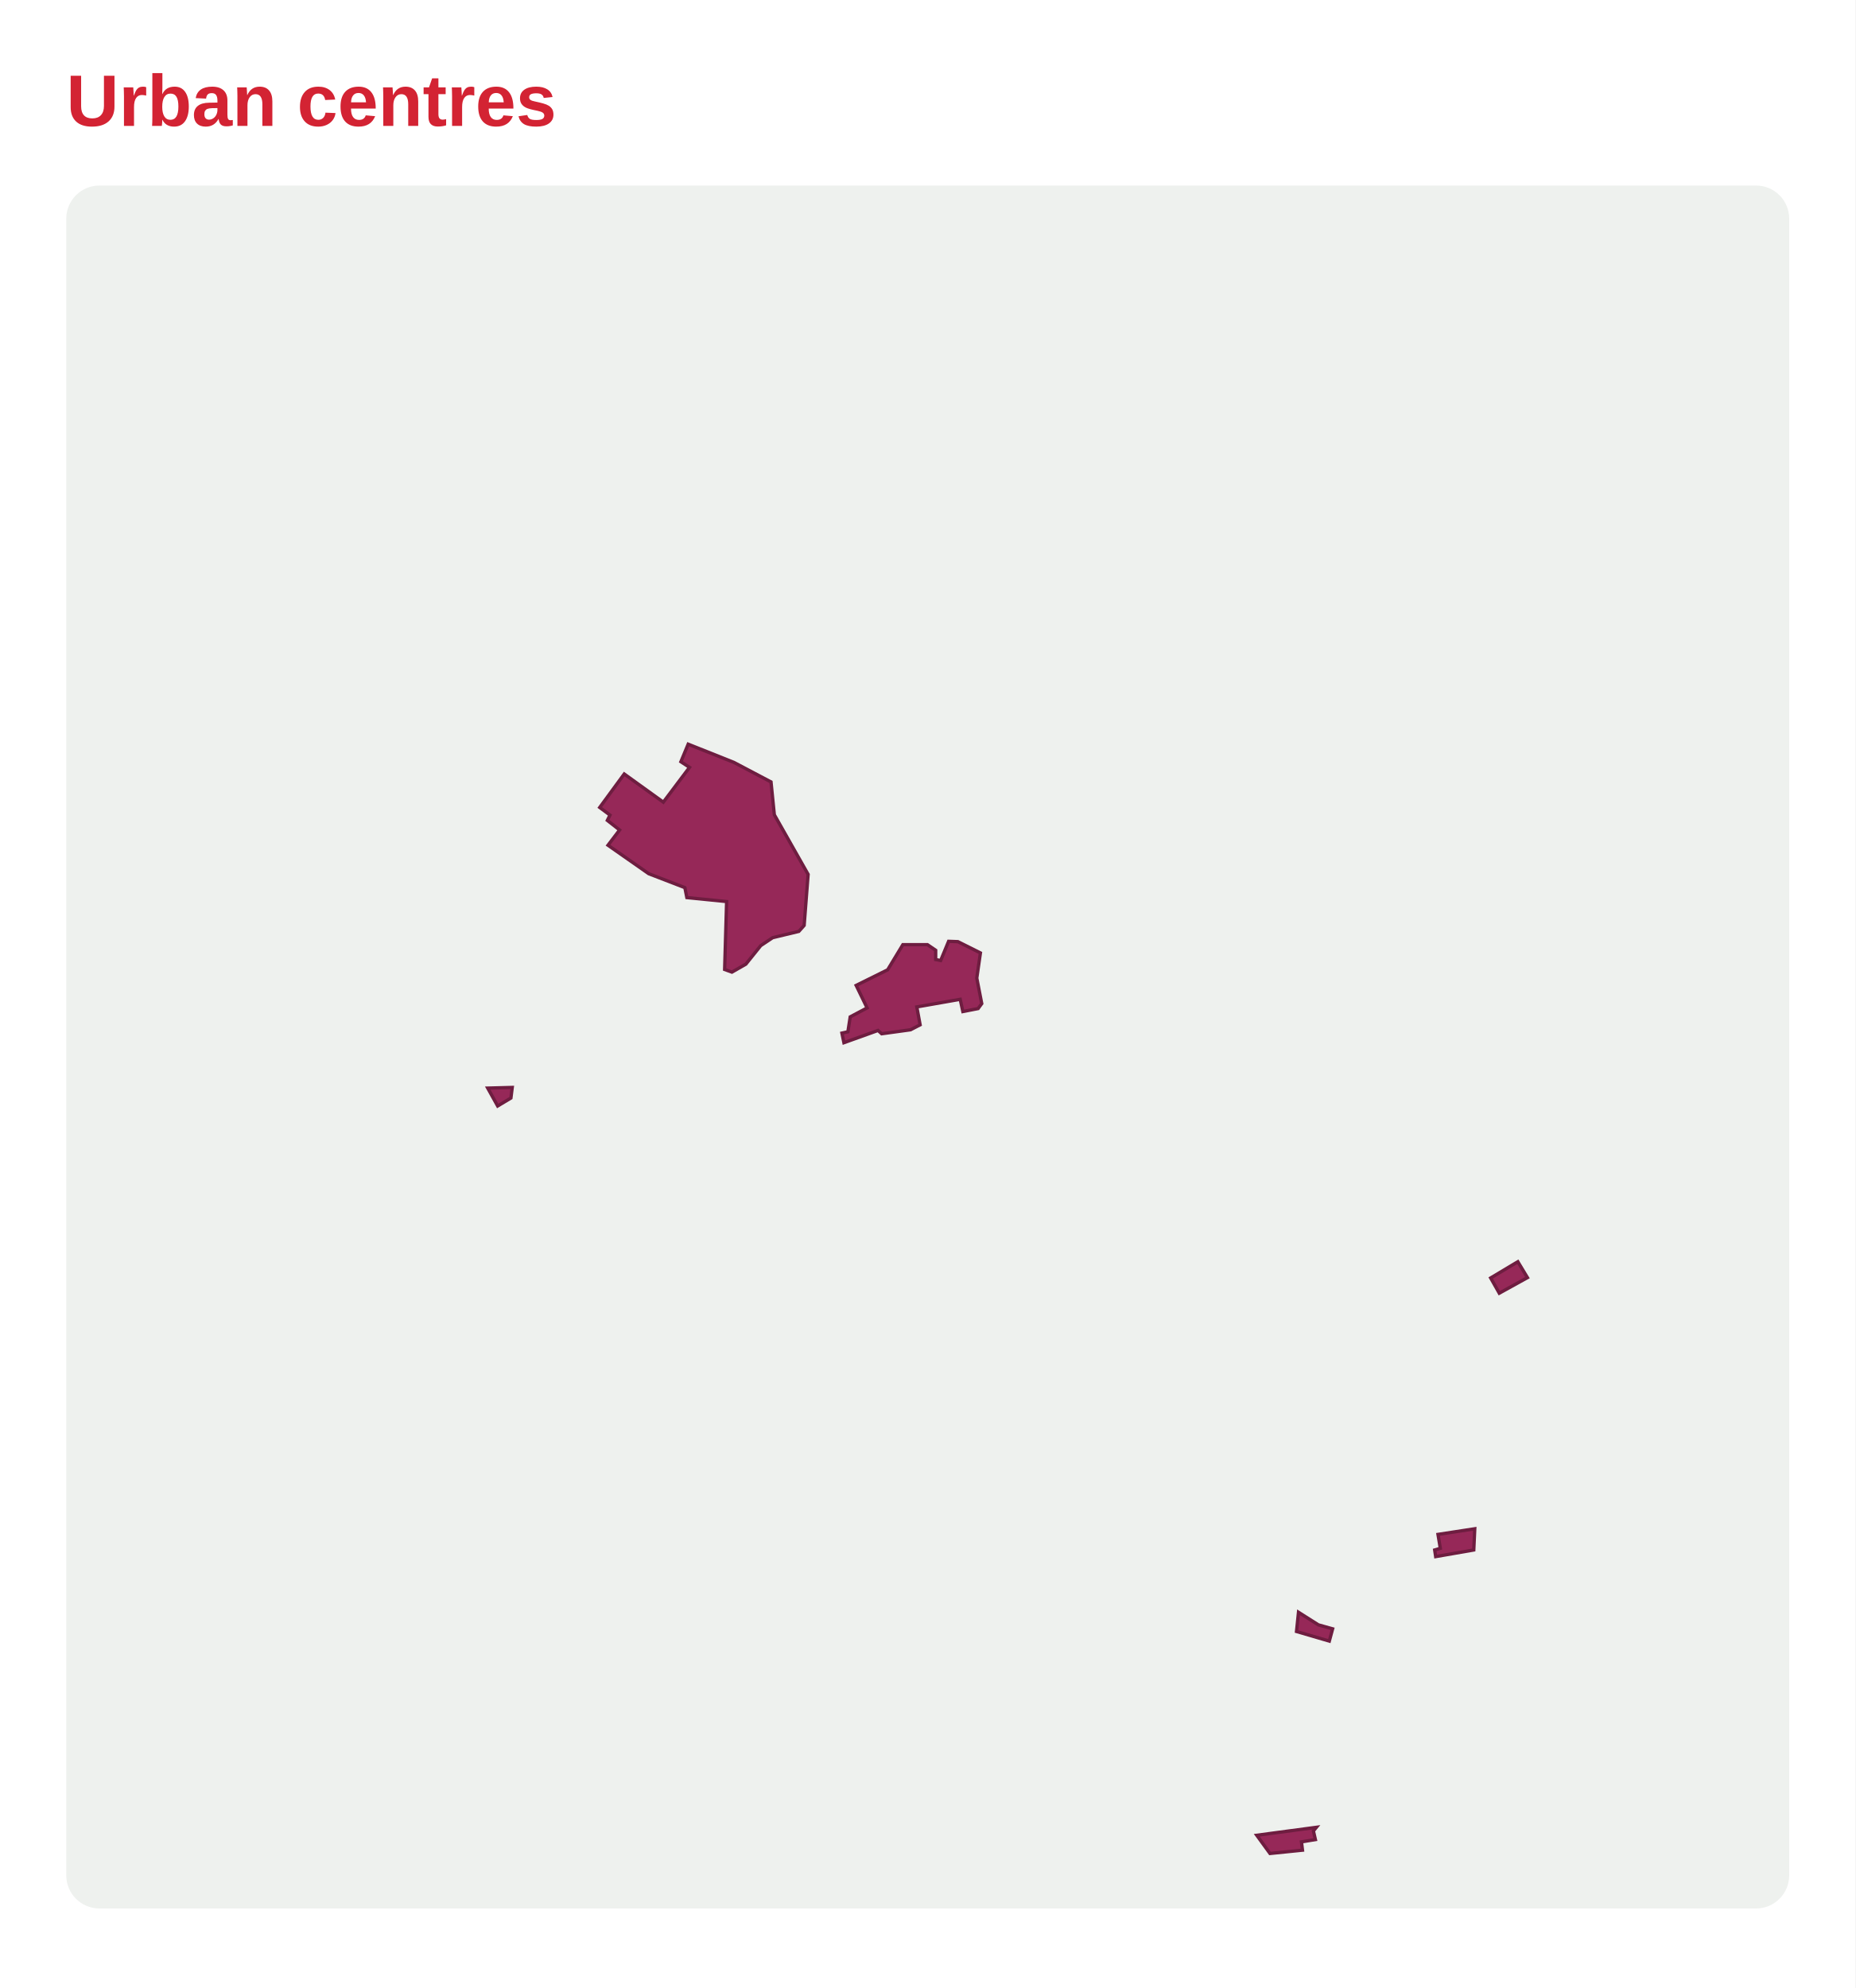
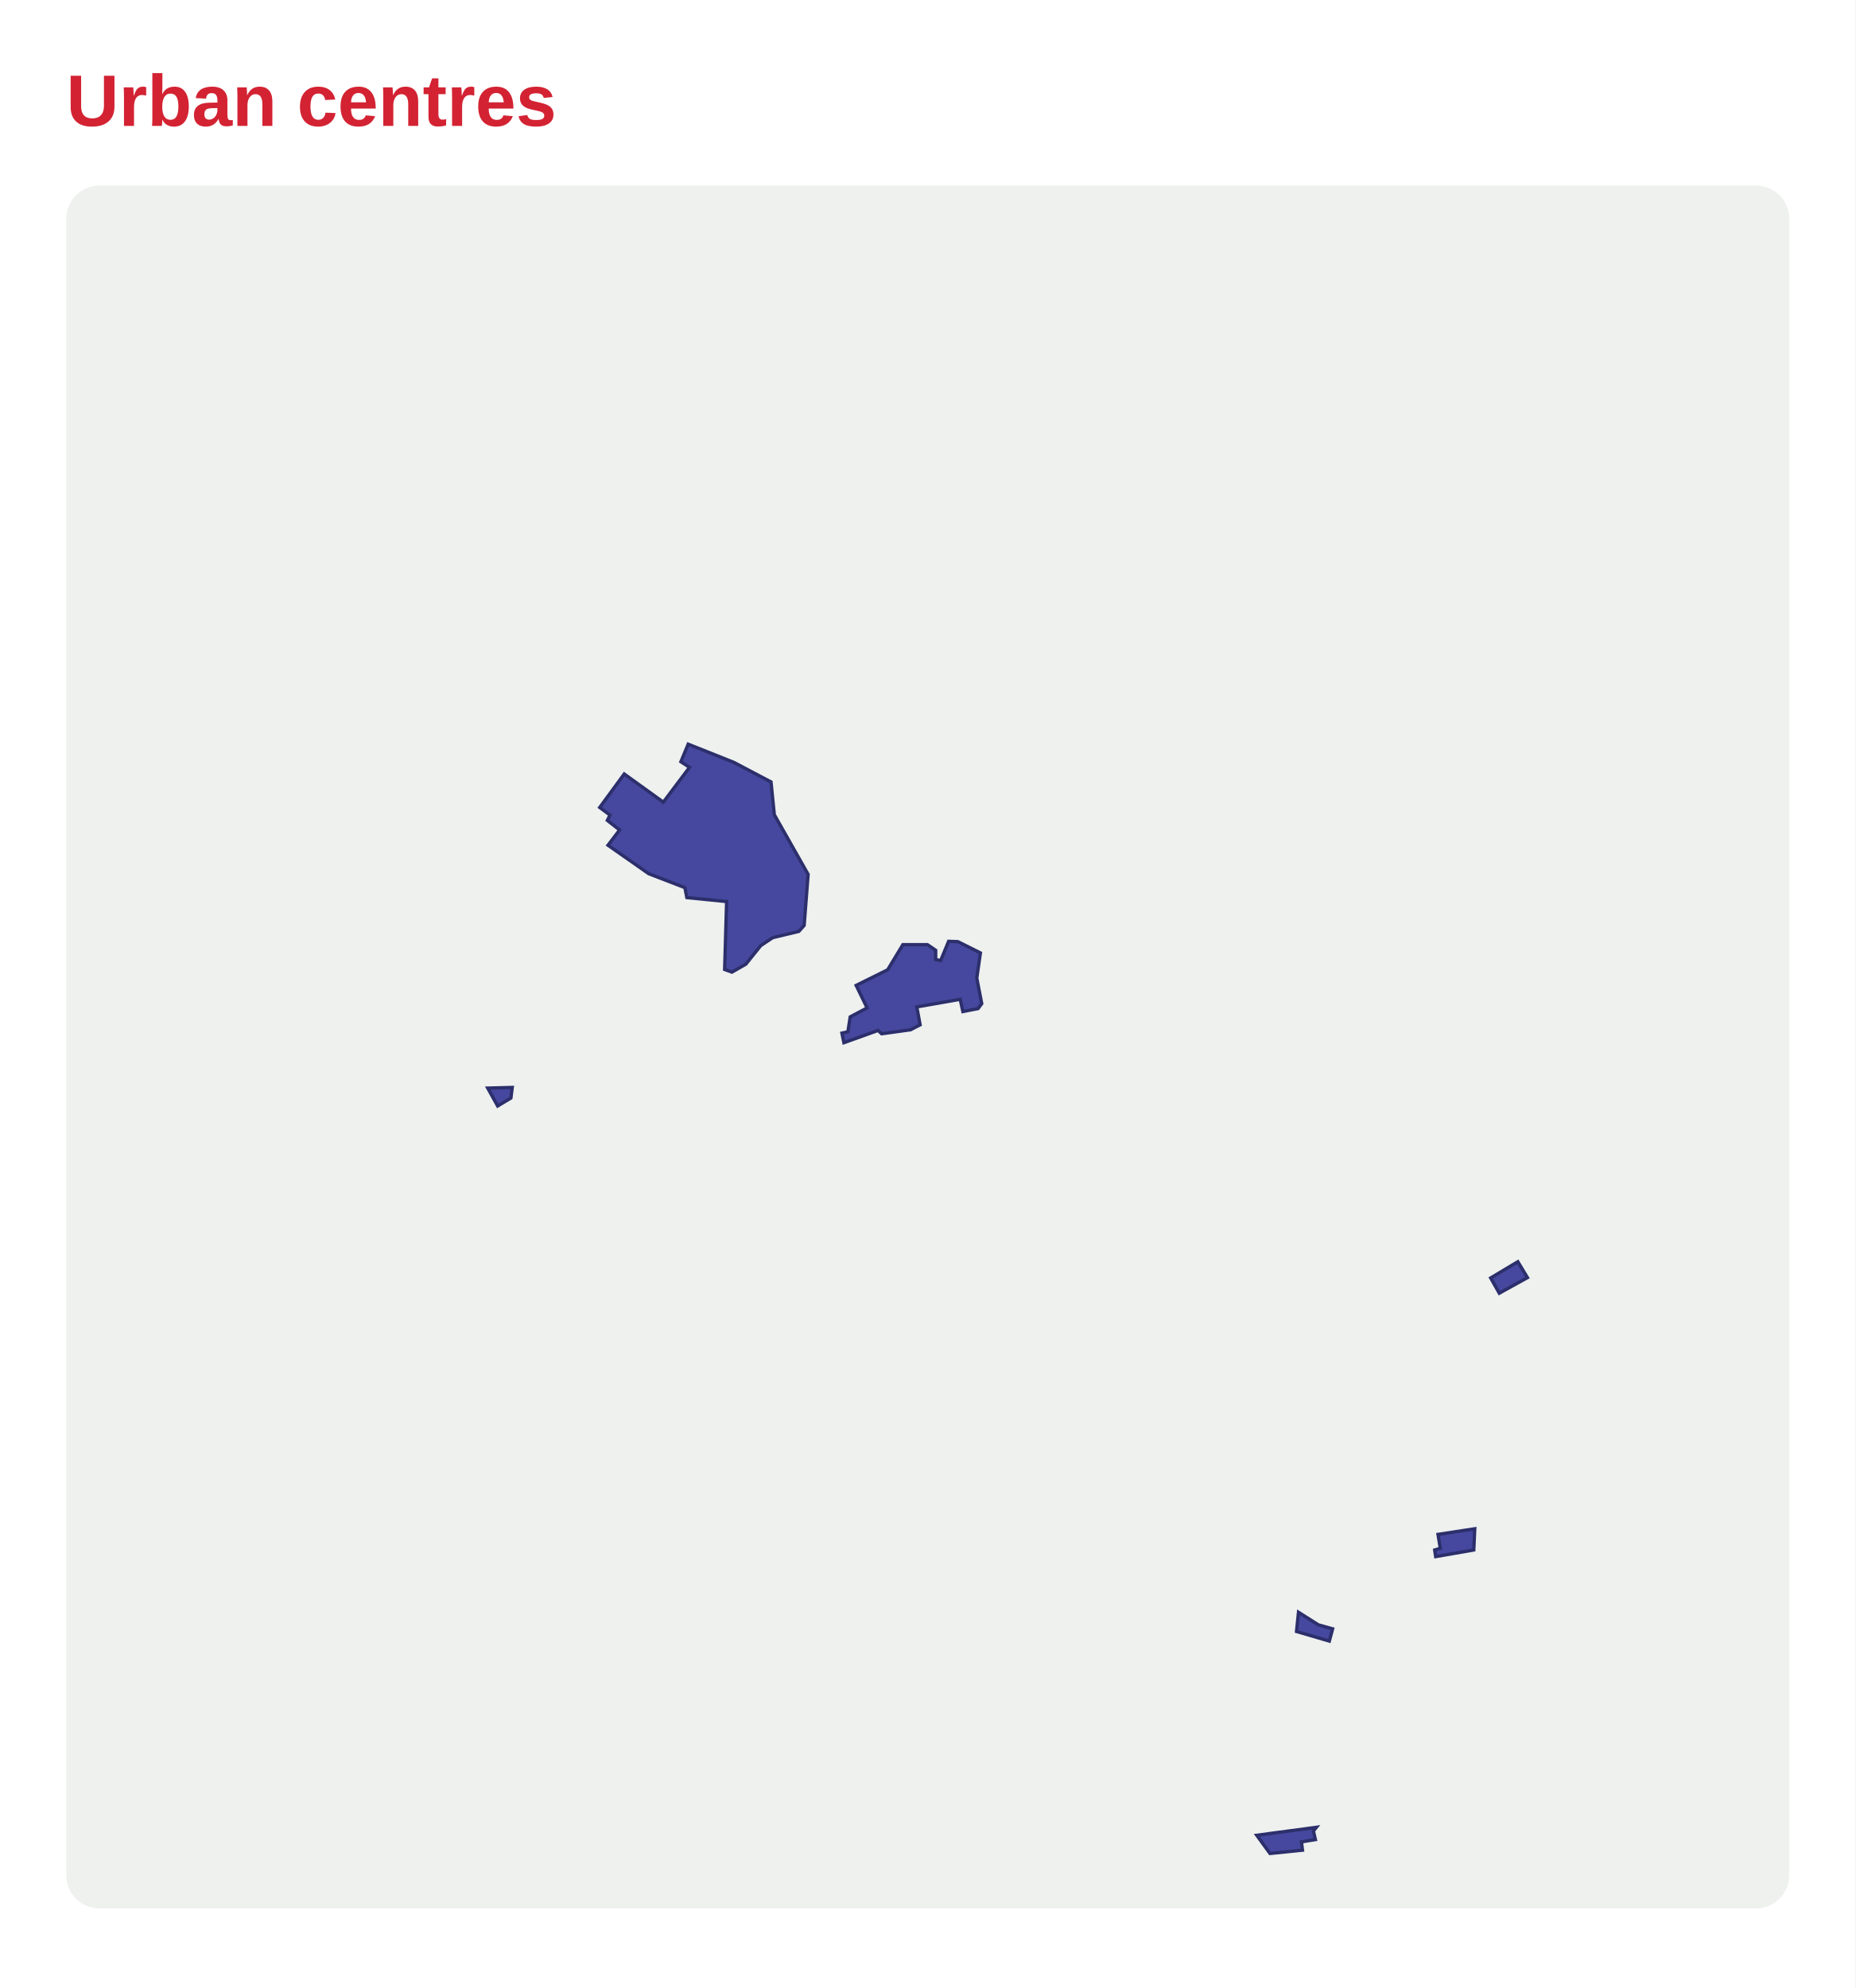
<svg xmlns="http://www.w3.org/2000/svg" viewBox="0 0 560 600" font-family="Arial, sans-serif">
  <rect width="560" height="600" fill="white" />
  <text x="20" y="38" fill="#D32333" font-weight="800" font-size="22">Urban centres</text>
  <rect x="20.0" y="56.0" width="520.0" height="520.0" rx="10" fill="#eef1ee" />
-   <path d="M 401.2,495.3 L 391.3,492.4 L 391.9,486.6 L 397.9,490.4 L 402.2,491.6 L 401.2,495.3 Z" fill="#962858" fill-rule="evenodd" stroke="#6e1d40" stroke-width="1" />
-   <path d="M 433.3,469.8 L 433.0,467.8 L 434.7,467.3 L 434.0,463.1 L 445.1,461.4 L 444.8,467.8 L 433.3,469.8 Z" fill="#962858" fill-rule="evenodd" stroke="#6e1d40" stroke-width="1" />
-   <path d="M 452.5,390.3 L 449.9,385.7 L 458.1,380.8 L 461.0,385.6 L 452.5,390.3 Z" fill="#962858" fill-rule="evenodd" stroke="#6e1d40" stroke-width="1" />
-   <path d="M 294.8,295.2 L 296.3,302.9 L 295.2,304.4 L 290.6,305.3 L 289.8,301.6 L 276.7,303.9 L 277.7,309.3 L 274.8,310.8 L 266.1,312.0 L 265.0,311.0 L 254.7,314.7 L 254.1,311.8 L 255.9,311.4 L 256.6,306.9 L 261.7,304.2 L 258.4,297.4 L 267.9,292.7 L 272.5,285.1 L 279.9,285.1 L 282.4,286.8 L 282.4,289.6 L 283.9,289.9 L 286.3,284.1 L 289.1,284.2 L 295.9,287.6 L 294.8,295.2 Z" fill="#962858" fill-rule="evenodd" stroke="#6e1d40" stroke-width="1" />
-   <path d="M 219.3,272.1 L 207.3,270.9 L 206.7,267.9 L 195.8,263.7 L 183.5,255.1 L 187.0,250.5 L 183.3,247.6 L 184.1,246.0 L 181.0,243.7 L 188.4,233.6 L 200.2,242.1 L 208.1,231.6 L 205.5,229.9 L 207.7,224.6 L 221.5,230.1 L 232.7,236.0 L 233.7,245.9 L 243.9,263.9 L 242.7,279.3 L 241.1,281.1 L 233.2,283.0 L 229.6,285.4 L 225.1,291.0 L 220.9,293.4 L 218.7,292.6 L 219.3,272.1 Z" fill="#962858" fill-rule="evenodd" stroke="#6e1d40" stroke-width="1" />
-   <path d="M 383.3,559.4 L 379.3,553.9 L 397.3,551.5 L 396.4,552.6 L 397.0,555.2 L 392.8,555.9 L 393.1,558.4 L 383.3,559.4 Z" fill="#962858" fill-rule="evenodd" stroke="#6e1d40" stroke-width="1" />
-   <path d="M 147.2,328.4 L 154.6,328.2 L 154.2,331.4 L 150.2,333.8 L 147.2,328.4 Z" fill="#962858" fill-rule="evenodd" stroke="#6e1d40" stroke-width="1" />
+   <path d="M 401.2,495.3 L 391.3,492.4 L 391.9,486.6 L 397.9,490.4 L 402.2,491.6 L 401.2,495.3 Z" fill="#45489e" fill-rule="evenodd" stroke="#2c2f6b" stroke-width="1" />
+   <path d="M 433.3,469.8 L 433.0,467.8 L 434.7,467.3 L 434.0,463.1 L 445.1,461.4 L 444.8,467.8 L 433.3,469.8 Z" fill="#45489e" fill-rule="evenodd" stroke="#2c2f6b" stroke-width="1" />
+   <path d="M 452.5,390.3 L 449.9,385.7 L 458.1,380.8 L 461.0,385.6 L 452.5,390.3 Z" fill="#45489e" fill-rule="evenodd" stroke="#2c2f6b" stroke-width="1" />
+   <path d="M 294.8,295.2 L 296.3,302.9 L 295.2,304.4 L 290.6,305.3 L 289.8,301.6 L 276.7,303.9 L 277.7,309.3 L 274.8,310.8 L 266.1,312.0 L 265.0,311.0 L 254.7,314.7 L 254.1,311.8 L 255.9,311.4 L 256.6,306.9 L 261.7,304.2 L 258.4,297.4 L 267.9,292.7 L 272.5,285.1 L 279.9,285.1 L 282.4,286.8 L 282.4,289.6 L 283.9,289.9 L 286.3,284.1 L 289.1,284.2 L 295.9,287.6 L 294.8,295.2 Z" fill="#45489e" fill-rule="evenodd" stroke="#2c2f6b" stroke-width="1" />
+   <path d="M 219.3,272.1 L 207.3,270.9 L 206.7,267.9 L 195.8,263.7 L 183.5,255.1 L 187.0,250.5 L 183.3,247.6 L 184.1,246.0 L 181.0,243.7 L 188.4,233.6 L 200.2,242.1 L 208.1,231.6 L 205.5,229.9 L 207.7,224.6 L 221.5,230.1 L 232.7,236.0 L 233.7,245.9 L 243.9,263.9 L 242.7,279.3 L 241.1,281.1 L 233.2,283.0 L 229.6,285.4 L 225.1,291.0 L 220.9,293.4 L 218.7,292.6 L 219.3,272.1 Z" fill="#45489e" fill-rule="evenodd" stroke="#2c2f6b" stroke-width="1" />
+   <path d="M 383.3,559.4 L 379.3,553.9 L 397.3,551.5 L 396.4,552.6 L 397.0,555.2 L 392.8,555.9 L 393.1,558.4 L 383.3,559.4 Z" fill="#45489e" fill-rule="evenodd" stroke="#2c2f6b" stroke-width="1" />
+   <path d="M 147.2,328.4 L 154.6,328.2 L 154.2,331.4 L 150.2,333.8 L 147.2,328.4 Z" fill="#45489e" fill-rule="evenodd" stroke="#2c2f6b" stroke-width="1" />
</svg>
